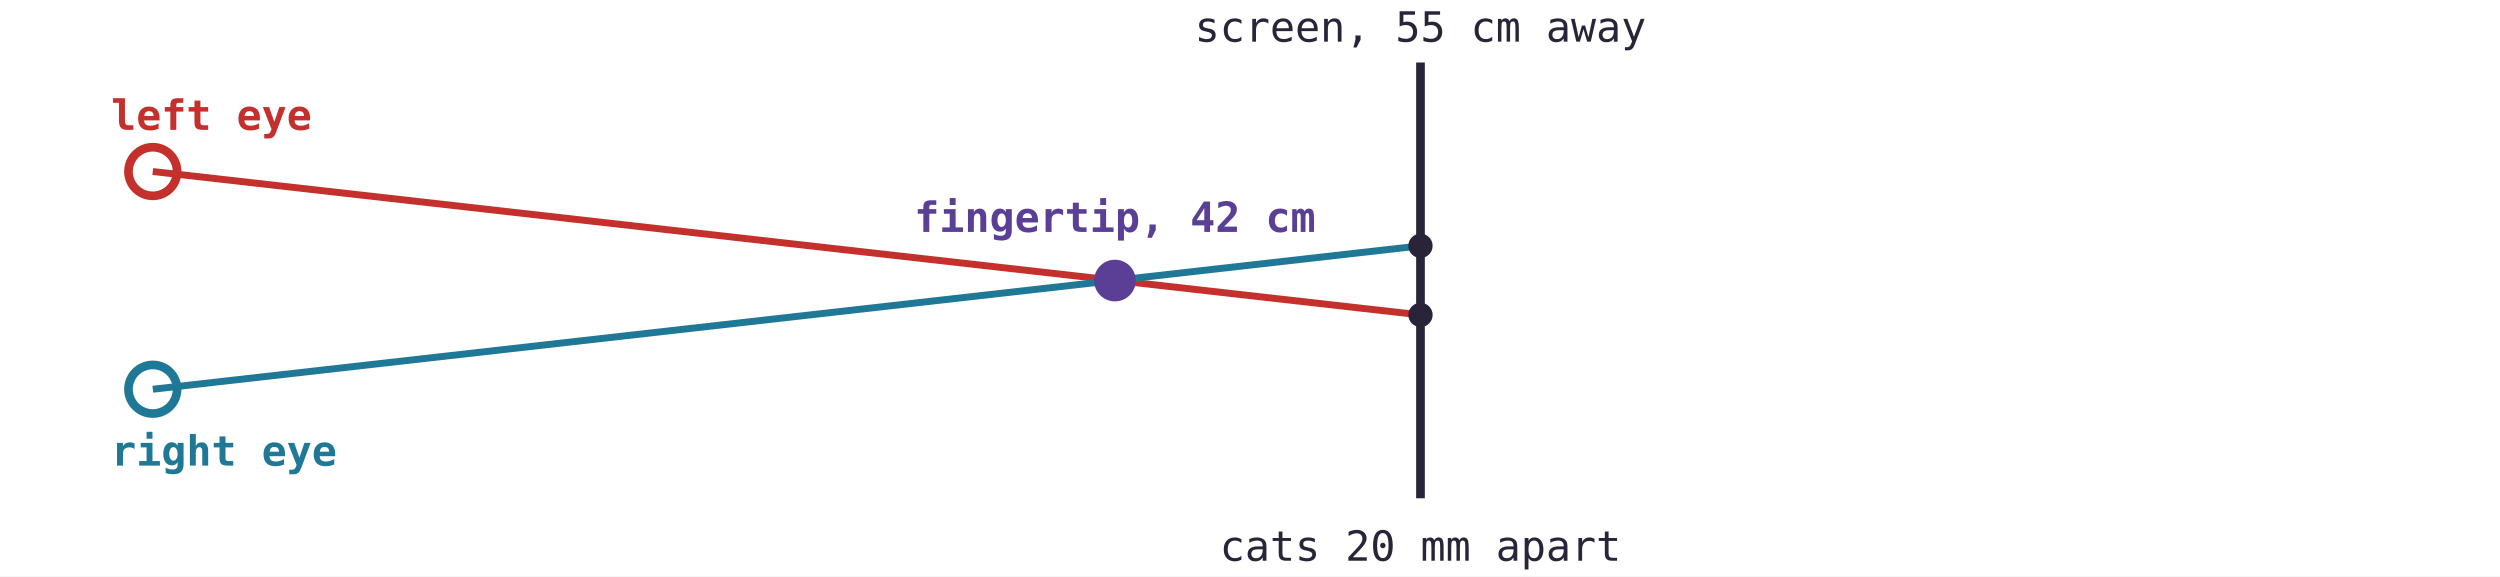
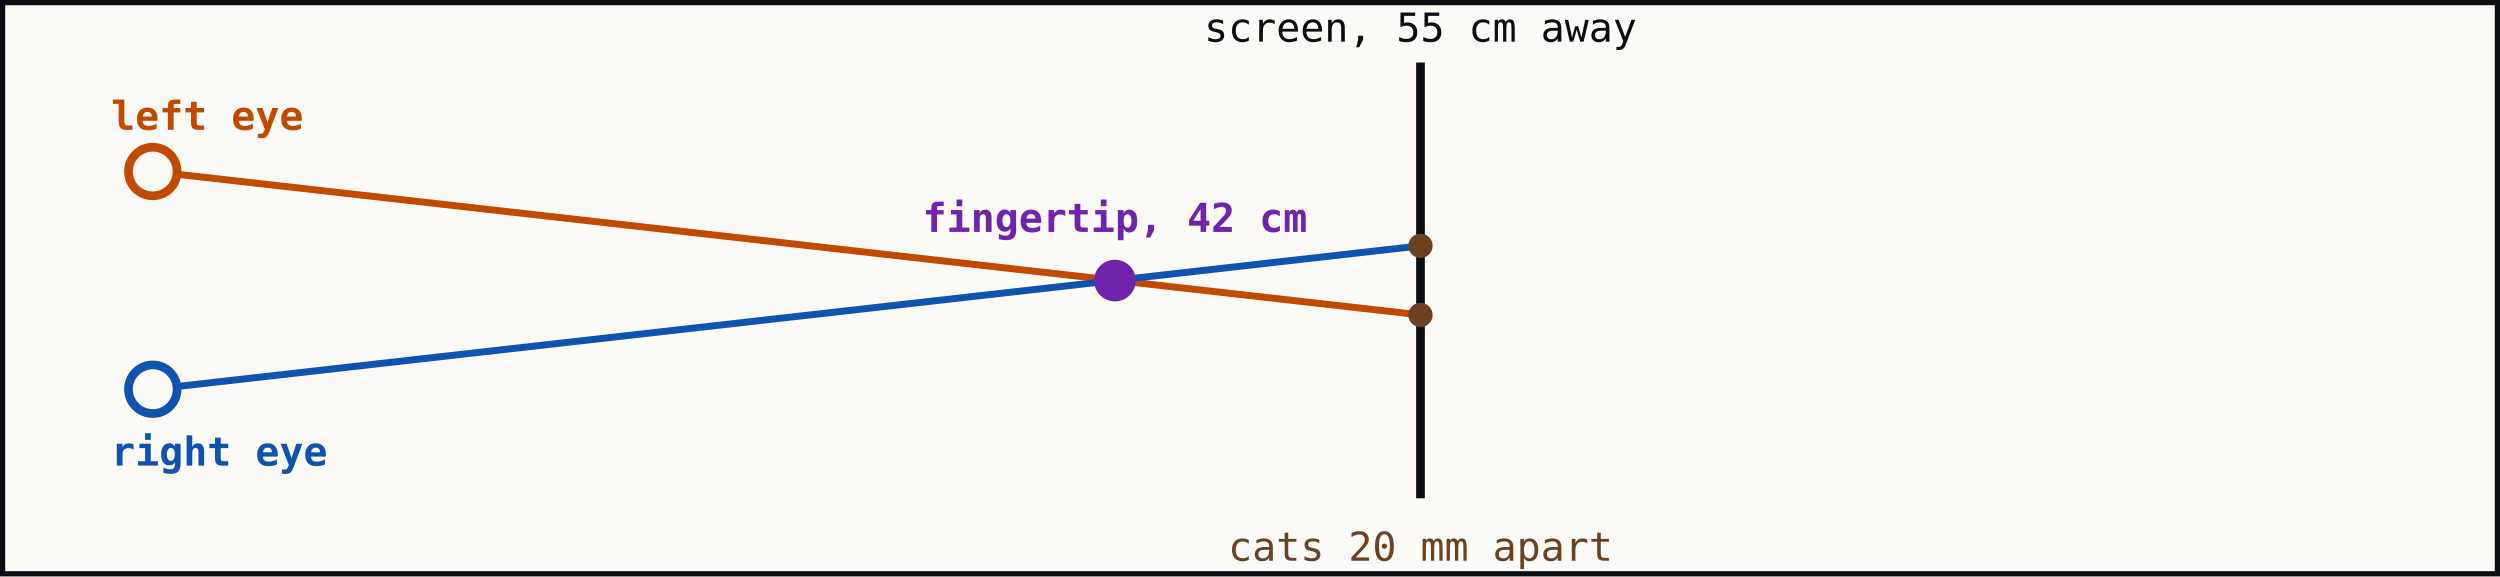
<svg xmlns="http://www.w3.org/2000/svg" viewBox="0 0 720 166" font-family="ui-monospace, SFMono-Regular, Menlo, monospace" role="img" aria-label="Seen from above: the left eye aims at the right cat and the right eye at the left cat; the lines of sight cross at the fingertip, 42 cm from the eyes, with the screen 55 cm away.">
-   <rect width="100%" height="100%" fill="#fff" />
-   <line x1="409.1" y1="18.0" x2="409.1" y2="143.5" stroke="#2a2438" stroke-width="2.5" />
-   <text x="409.1" y="12.0" font-size="12" fill="#2a2438" text-anchor="middle">screen, 55 cm away</text>
-   <text x="409.1" y="161.5" font-size="12" fill="#2a2438" text-anchor="middle">cats 20 mm apart</text>
-   <line x1="44" y1="49.4" x2="409.1" y2="90.7" stroke="#c4302b" stroke-width="2" />
-   <line x1="44" y1="112.1" x2="409.1" y2="70.8" stroke="#1f7896" stroke-width="2" />
-   <circle cx="409.1" cy="70.8" r="3.5" fill="#2a2438" />
-   <circle cx="409.1" cy="90.7" r="3.5" fill="#2a2438" />
-   <circle cx="44" cy="49.4" r="7" fill="none" stroke="#c4302b" stroke-width="2.5" />
-   <circle cx="44" cy="112.1" r="7" fill="none" stroke="#1f7896" stroke-width="2.5" />
-   <text x="32" y="37.4" font-size="12" font-weight="700" fill="#c4302b">left eye</text>
-   <text x="32" y="134.1" font-size="12" font-weight="700" fill="#1f7896">right eye</text>
-   <circle cx="321.1" cy="80.8" r="6" fill="#5b3f96" />
-   <text x="321.1" y="66.8" font-size="12" font-weight="800" fill="#5b3f96" text-anchor="middle">fingertip, 42 cm</text>
+   <rect x="0.75" y="0.75" width="718.5" height="164.5" fill="#fbfaf7" stroke="#0a0d12" stroke-width="1.5" />
+   <line x1="409.1" y1="18.0" x2="409.1" y2="143.5" stroke="#0a0d12" stroke-width="2.5" />
+   <text x="409.1" y="12.0" font-size="11.5" fill="#0a0d12" text-anchor="middle">screen, 55 cm away</text>
+   <text x="409.1" y="161.5" font-size="11.5" fill="#6c4122" text-anchor="middle">cats 20 mm apart</text>
+   <line x1="44" y1="49.4" x2="409.1" y2="90.7" stroke="#c14900" stroke-width="2" />
+   <line x1="44" y1="112.1" x2="409.1" y2="70.8" stroke="#0d53af" stroke-width="2" />
+   <circle cx="409.1" cy="70.8" r="3.5" fill="#6c4122" />
+   <circle cx="409.1" cy="90.7" r="3.5" fill="#6c4122" />
+   <circle cx="44" cy="49.4" r="7" fill="#fbfaf7" stroke="#c14900" stroke-width="2.5" />
+   <circle cx="44" cy="112.1" r="7" fill="#fbfaf7" stroke="#0d53af" stroke-width="2.5" />
+   <text x="32" y="37.4" font-size="11.5" font-weight="700" fill="#c14900">left eye</text>
+   <text x="32" y="134.1" font-size="11.5" font-weight="700" fill="#0d53af">right eye</text>
+   <circle cx="321.1" cy="80.8" r="6" fill="#7024ab" />
+   <text x="321.1" y="66.8" font-size="11.5" font-weight="800" fill="#7024ab" text-anchor="middle">fingertip, 42 cm</text>
</svg>
